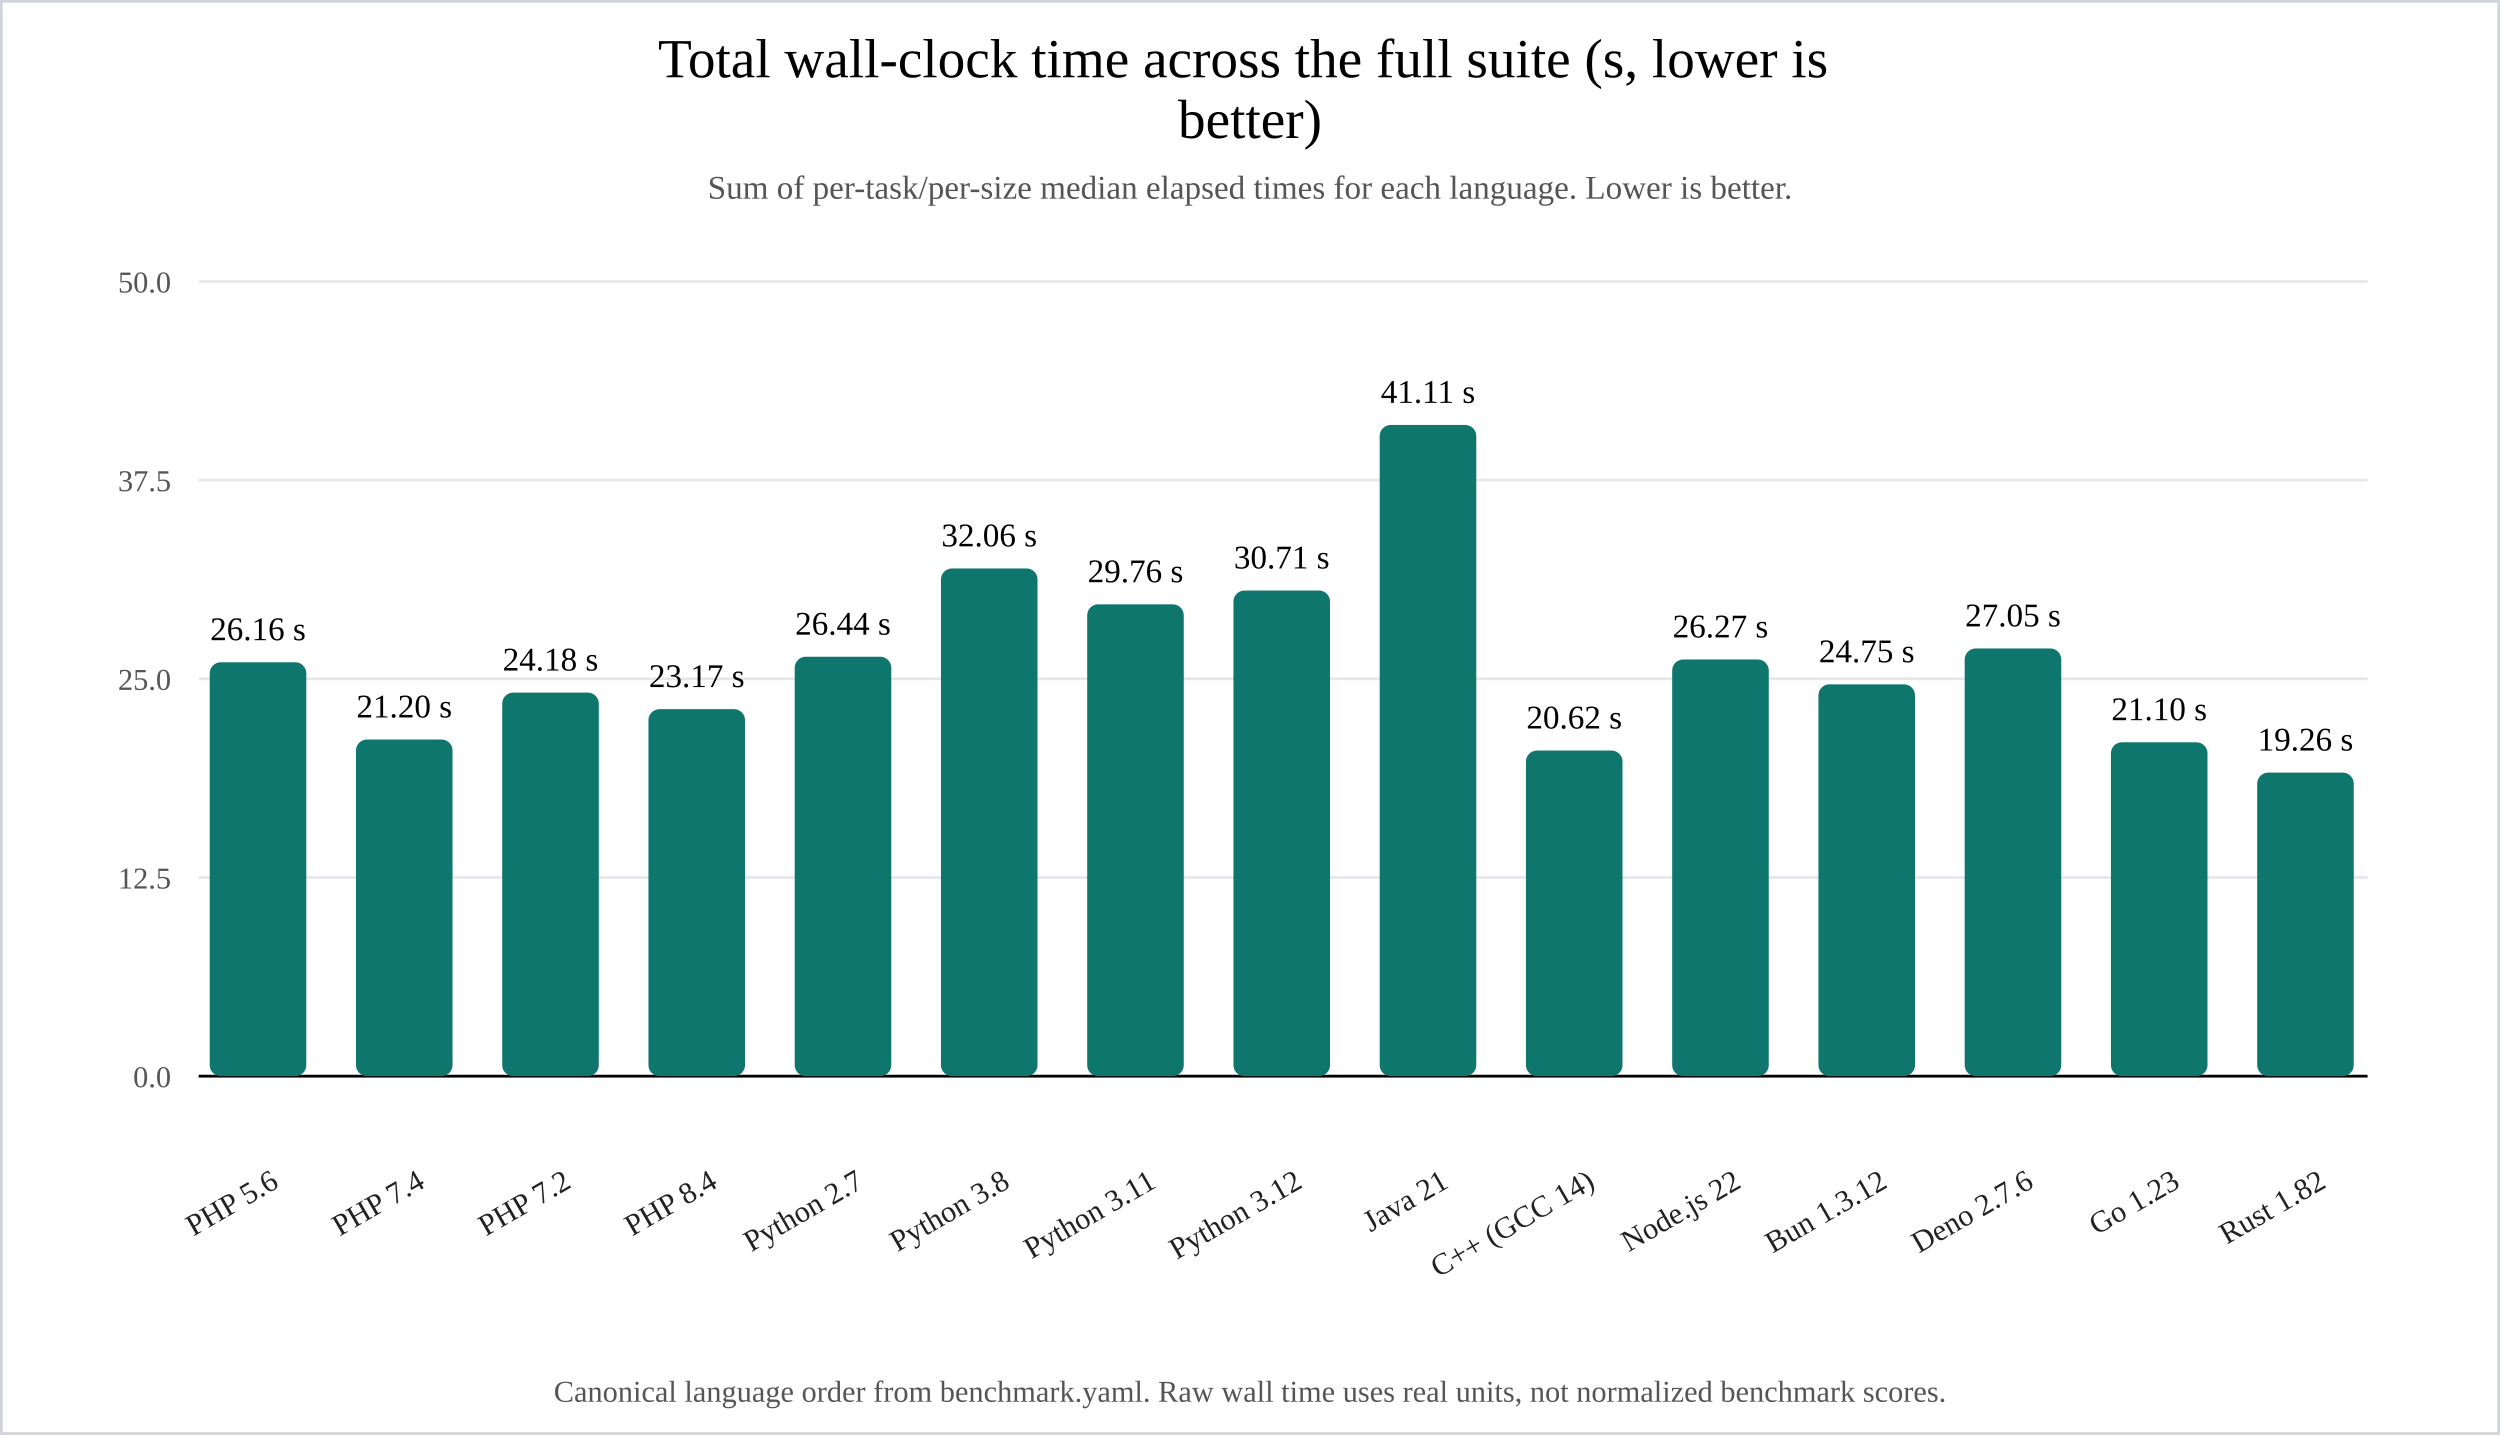
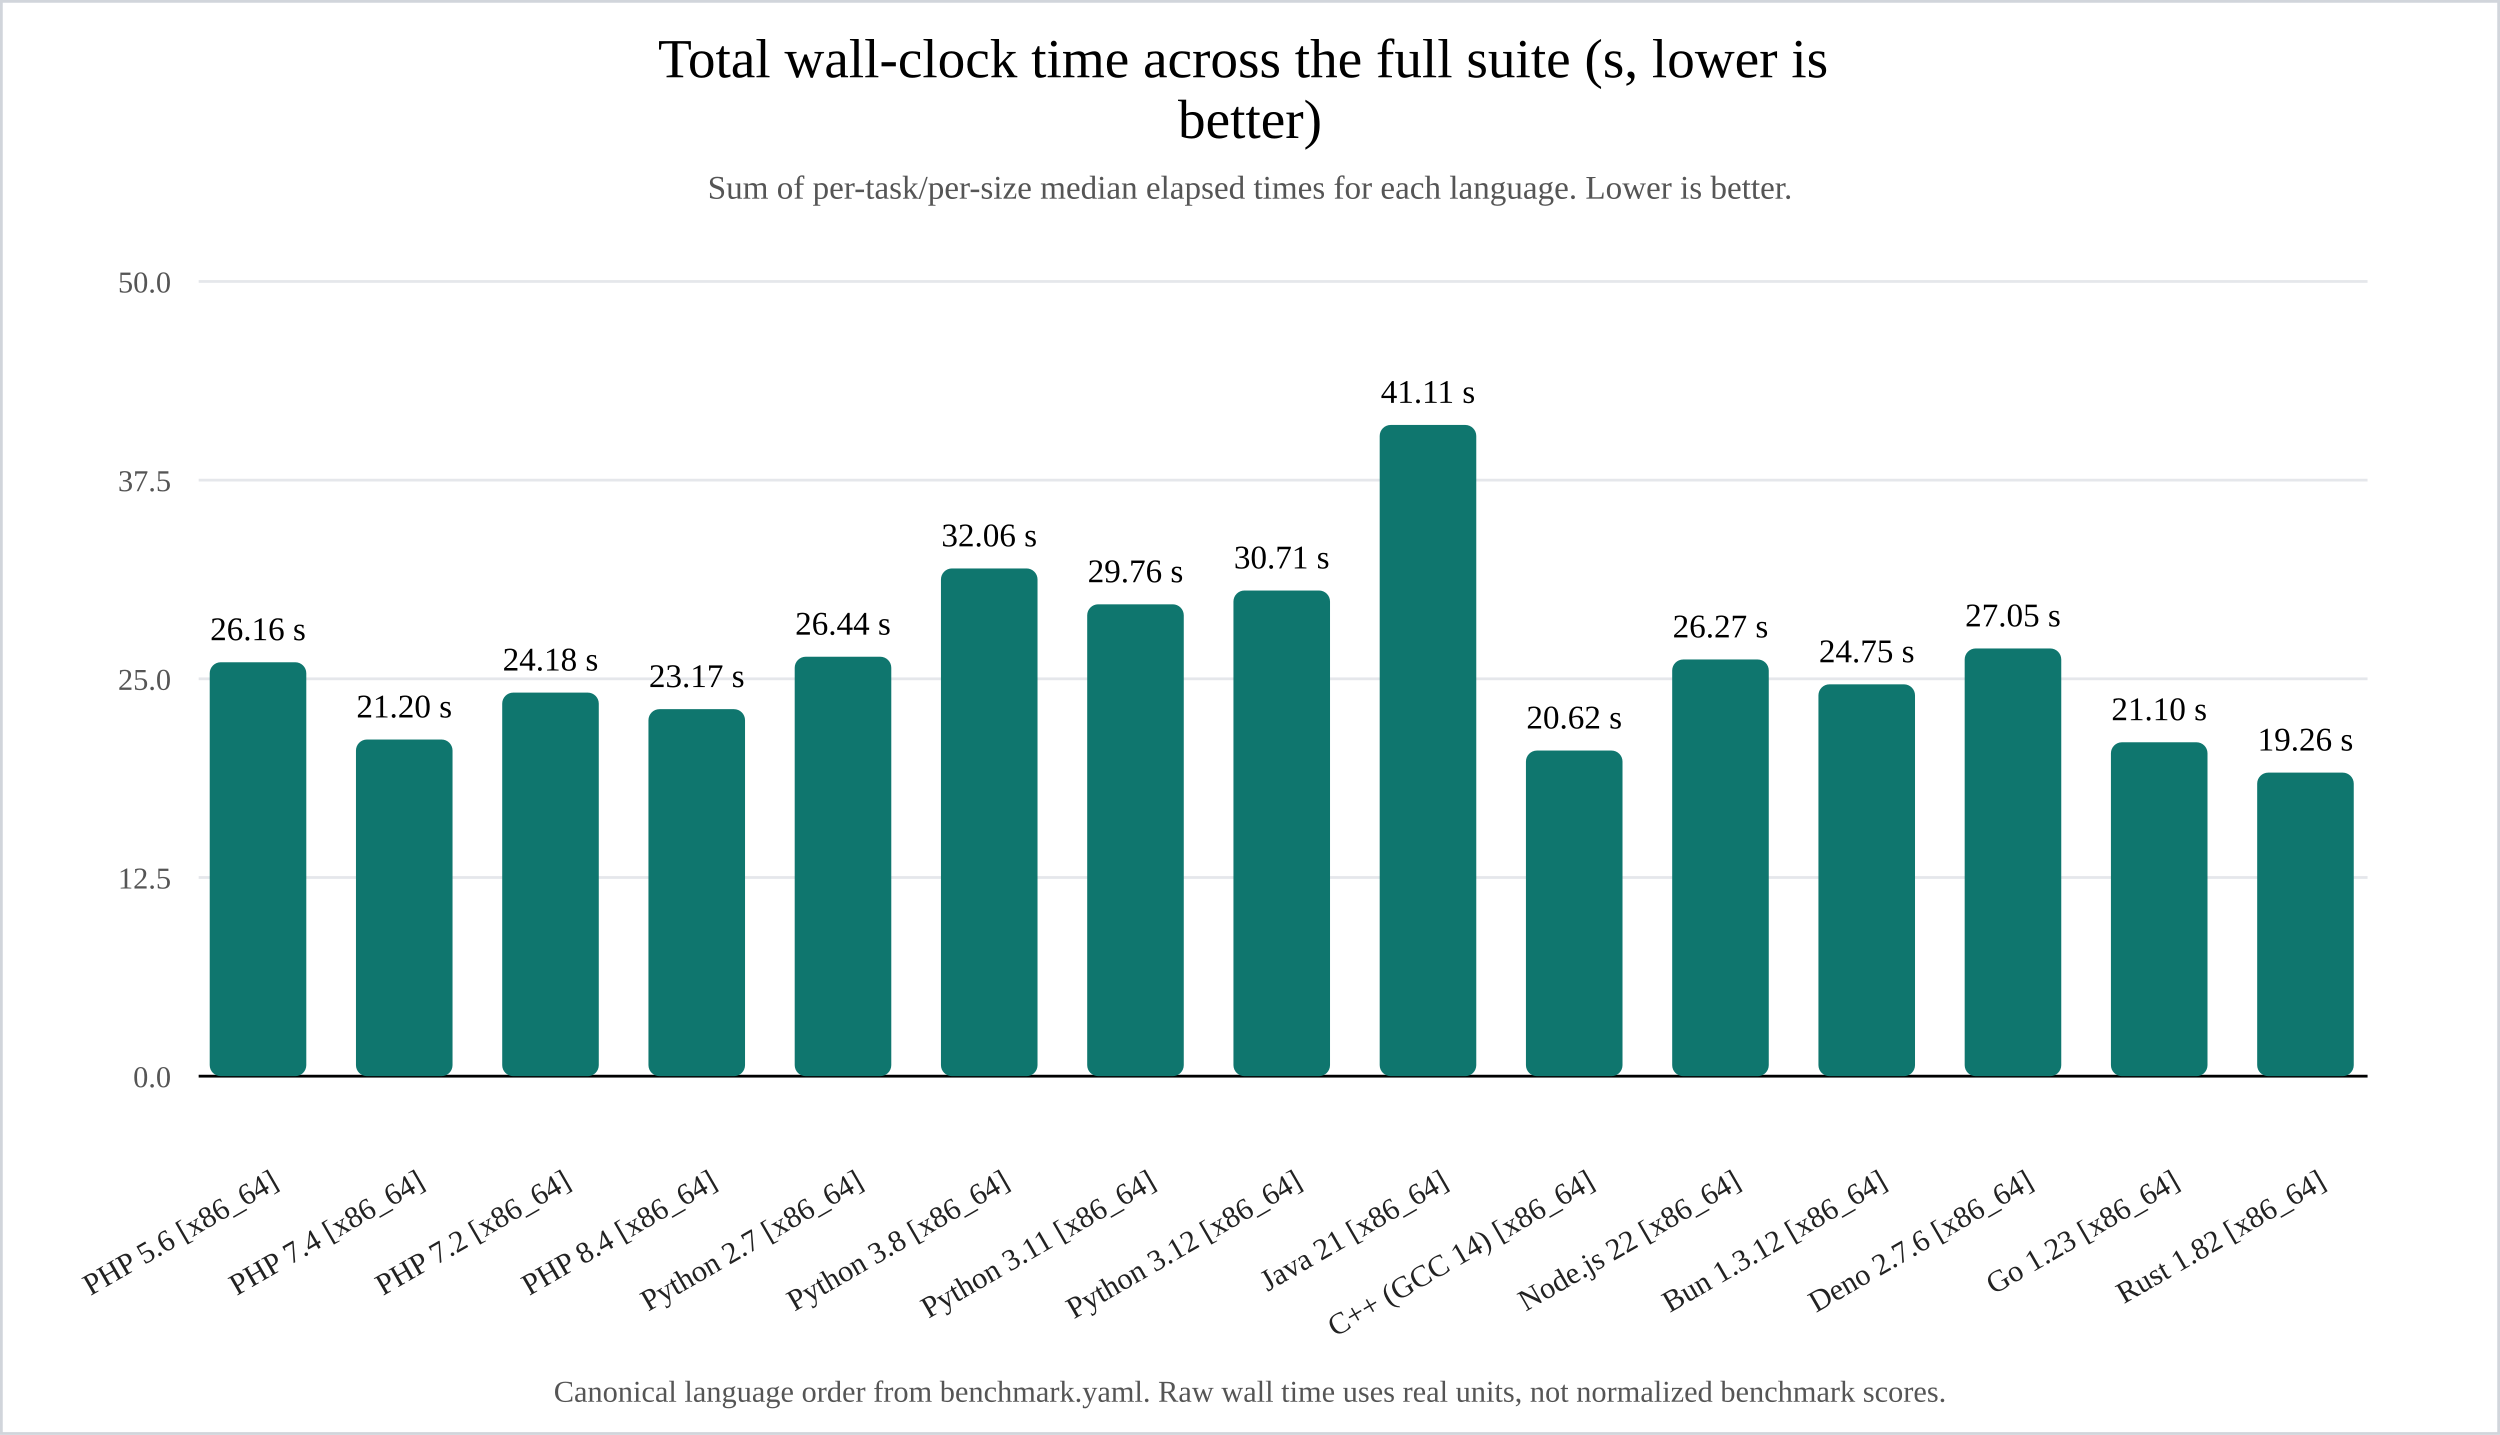
<svg xmlns="http://www.w3.org/2000/svg" width="906" height="520" viewBox="0 0 906 520">
  <rect x="0" y="0" width="906" height="520" fill="#ffffff" />
  <rect x="0.5" y="0.5" width="905" height="519" fill="none" stroke="#d1d5db" />
  <text x="453.0" y="28" text-anchor="middle" font-size="20" fill="#000">
    <tspan x="453.0" dy="0">Total wall-clock time across the full suite (s, lower is</tspan>
    <tspan x="453.0" dy="22">better)</tspan>
  </text>
  <text x="453.0" y="72" text-anchor="middle" font-size="12" fill="#555">
    <tspan x="453.0" dy="0">Sum of per-task/per-size median elapsed times for each language. Lower is better.</tspan>
  </text>
  <line x1="72" y1="390" x2="858" y2="390" stroke="#e5e7eb" stroke-width="1" />
  <text x="62" y="394" text-anchor="end" font-size="11" fill="#555">0.0</text>
  <line x1="72" y1="318" x2="858" y2="318" stroke="#e5e7eb" stroke-width="1" />
  <text x="62" y="322" text-anchor="end" font-size="11" fill="#555">12.5</text>
  <line x1="72" y1="246" x2="858" y2="246" stroke="#e5e7eb" stroke-width="1" />
  <text x="62" y="250" text-anchor="end" font-size="11" fill="#555">25.0</text>
  <line x1="72" y1="174" x2="858" y2="174" stroke="#e5e7eb" stroke-width="1" />
  <text x="62" y="178" text-anchor="end" font-size="11" fill="#555">37.5</text>
  <line x1="72" y1="102" x2="858" y2="102" stroke="#e5e7eb" stroke-width="1" />
  <text x="62" y="106" text-anchor="end" font-size="11" fill="#555">50.0</text>
  <line x1="72" y1="390" x2="858" y2="390" stroke="black" />
  <rect x="76" y="240" width="35" height="150" rx="4" fill="#0f766e" />
-   <text x="101.5" y="430" transform="rotate(-30 101.5 430)" text-anchor="end" font-size="11" fill="#222">PHP 5.6</text>
+   <text x="101.5" y="430" transform="rotate(-30 101.5 430)" text-anchor="end" font-size="11" fill="#222">PHP 5.6 [x86_64]</text>
  <text x="93.5" y="232" text-anchor="middle" font-size="12">26.16 s</text>
  <rect x="129" y="268" width="35" height="122" rx="4" fill="#0f766e" />
-   <text x="154.5" y="430" transform="rotate(-30 154.5 430)" text-anchor="end" font-size="11" fill="#222">PHP 7.4</text>
+   <text x="154.5" y="430" transform="rotate(-30 154.5 430)" text-anchor="end" font-size="11" fill="#222">PHP 7.4 [x86_64]</text>
  <text x="146.5" y="260" text-anchor="middle" font-size="12">21.20 s</text>
  <rect x="182" y="251" width="35" height="139" rx="4" fill="#0f766e" />
-   <text x="207.5" y="430" transform="rotate(-30 207.5 430)" text-anchor="end" font-size="11" fill="#222">PHP 7.2</text>
+   <text x="207.5" y="430" transform="rotate(-30 207.5 430)" text-anchor="end" font-size="11" fill="#222">PHP 7.2 [x86_64]</text>
  <text x="199.5" y="243" text-anchor="middle" font-size="12">24.18 s</text>
  <rect x="235" y="257" width="35" height="133" rx="4" fill="#0f766e" />
-   <text x="260.5" y="430" transform="rotate(-30 260.5 430)" text-anchor="end" font-size="11" fill="#222">PHP 8.4</text>
+   <text x="260.5" y="430" transform="rotate(-30 260.5 430)" text-anchor="end" font-size="11" fill="#222">PHP 8.4 [x86_64]</text>
  <text x="252.5" y="249" text-anchor="middle" font-size="12">23.17 s</text>
  <rect x="288" y="238" width="35" height="152" rx="4" fill="#0f766e" />
-   <text x="313.5" y="430" transform="rotate(-30 313.5 430)" text-anchor="end" font-size="11" fill="#222">Python 2.7</text>
+   <text x="313.5" y="430" transform="rotate(-30 313.5 430)" text-anchor="end" font-size="11" fill="#222">Python 2.7 [x86_64]</text>
  <text x="305.5" y="230" text-anchor="middle" font-size="12">26.44 s</text>
  <rect x="341" y="206" width="35" height="184" rx="4" fill="#0f766e" />
-   <text x="366.5" y="430" transform="rotate(-30 366.5 430)" text-anchor="end" font-size="11" fill="#222">Python 3.8</text>
+   <text x="366.5" y="430" transform="rotate(-30 366.5 430)" text-anchor="end" font-size="11" fill="#222">Python 3.8 [x86_64]</text>
  <text x="358.5" y="198" text-anchor="middle" font-size="12">32.06 s</text>
  <rect x="394" y="219" width="35" height="171" rx="4" fill="#0f766e" />
-   <text x="419.5" y="430" transform="rotate(-30 419.5 430)" text-anchor="end" font-size="11" fill="#222">Python 3.11</text>
+   <text x="419.5" y="430" transform="rotate(-30 419.5 430)" text-anchor="end" font-size="11" fill="#222">Python 3.11 [x86_64]</text>
  <text x="411.5" y="211" text-anchor="middle" font-size="12">29.76 s</text>
  <rect x="447" y="214" width="35" height="176" rx="4" fill="#0f766e" />
-   <text x="472.5" y="430" transform="rotate(-30 472.5 430)" text-anchor="end" font-size="11" fill="#222">Python 3.12</text>
+   <text x="472.5" y="430" transform="rotate(-30 472.5 430)" text-anchor="end" font-size="11" fill="#222">Python 3.12 [x86_64]</text>
  <text x="464.5" y="206" text-anchor="middle" font-size="12">30.71 s</text>
  <rect x="500" y="154" width="35" height="236" rx="4" fill="#0f766e" />
-   <text x="525.5" y="430" transform="rotate(-30 525.5 430)" text-anchor="end" font-size="11" fill="#222">Java 21</text>
+   <text x="525.5" y="430" transform="rotate(-30 525.5 430)" text-anchor="end" font-size="11" fill="#222">Java 21 [x86_64]</text>
  <text x="517.5" y="146" text-anchor="middle" font-size="12">41.11 s</text>
  <rect x="553" y="272" width="35" height="118" rx="4" fill="#0f766e" />
-   <text x="578.5" y="430" transform="rotate(-30 578.5 430)" text-anchor="end" font-size="11" fill="#222">C++ (GCC 14)</text>
+   <text x="578.5" y="430" transform="rotate(-30 578.5 430)" text-anchor="end" font-size="11" fill="#222">C++ (GCC 14) [x86_64]</text>
  <text x="570.5" y="264" text-anchor="middle" font-size="12">20.62 s</text>
  <rect x="606" y="239" width="35" height="151" rx="4" fill="#0f766e" />
-   <text x="631.5" y="430" transform="rotate(-30 631.5 430)" text-anchor="end" font-size="11" fill="#222">Node.js 22</text>
+   <text x="631.5" y="430" transform="rotate(-30 631.5 430)" text-anchor="end" font-size="11" fill="#222">Node.js 22 [x86_64]</text>
  <text x="623.5" y="231" text-anchor="middle" font-size="12">26.27 s</text>
  <rect x="659" y="248" width="35" height="142" rx="4" fill="#0f766e" />
-   <text x="684.5" y="430" transform="rotate(-30 684.5 430)" text-anchor="end" font-size="11" fill="#222">Bun 1.3.12</text>
+   <text x="684.5" y="430" transform="rotate(-30 684.5 430)" text-anchor="end" font-size="11" fill="#222">Bun 1.3.12 [x86_64]</text>
  <text x="676.5" y="240" text-anchor="middle" font-size="12">24.75 s</text>
  <rect x="712" y="235" width="35" height="155" rx="4" fill="#0f766e" />
-   <text x="737.5" y="430" transform="rotate(-30 737.5 430)" text-anchor="end" font-size="11" fill="#222">Deno 2.7.6</text>
+   <text x="737.5" y="430" transform="rotate(-30 737.5 430)" text-anchor="end" font-size="11" fill="#222">Deno 2.7.6 [x86_64]</text>
  <text x="729.5" y="227" text-anchor="middle" font-size="12">27.05 s</text>
  <rect x="765" y="269" width="35" height="121" rx="4" fill="#0f766e" />
-   <text x="790.5" y="430" transform="rotate(-30 790.5 430)" text-anchor="end" font-size="11" fill="#222">Go 1.23</text>
+   <text x="790.5" y="430" transform="rotate(-30 790.5 430)" text-anchor="end" font-size="11" fill="#222">Go 1.23 [x86_64]</text>
  <text x="782.5" y="261" text-anchor="middle" font-size="12">21.10 s</text>
  <rect x="818" y="280" width="35" height="110" rx="4" fill="#0f766e" />
-   <text x="843.5" y="430" transform="rotate(-30 843.5 430)" text-anchor="end" font-size="11" fill="#222">Rust 1.82</text>
+   <text x="843.5" y="430" transform="rotate(-30 843.5 430)" text-anchor="end" font-size="11" fill="#222">Rust 1.82 [x86_64]</text>
  <text x="835.5" y="272" text-anchor="middle" font-size="12">19.26 s</text>
  <text x="453.0" y="508" text-anchor="middle" font-size="11" fill="#555">
    <tspan x="453.0" dy="0">Canonical language order from benchmark.yaml. Raw wall time uses real units, not normalized benchmark scores.</tspan>
  </text>
</svg>
